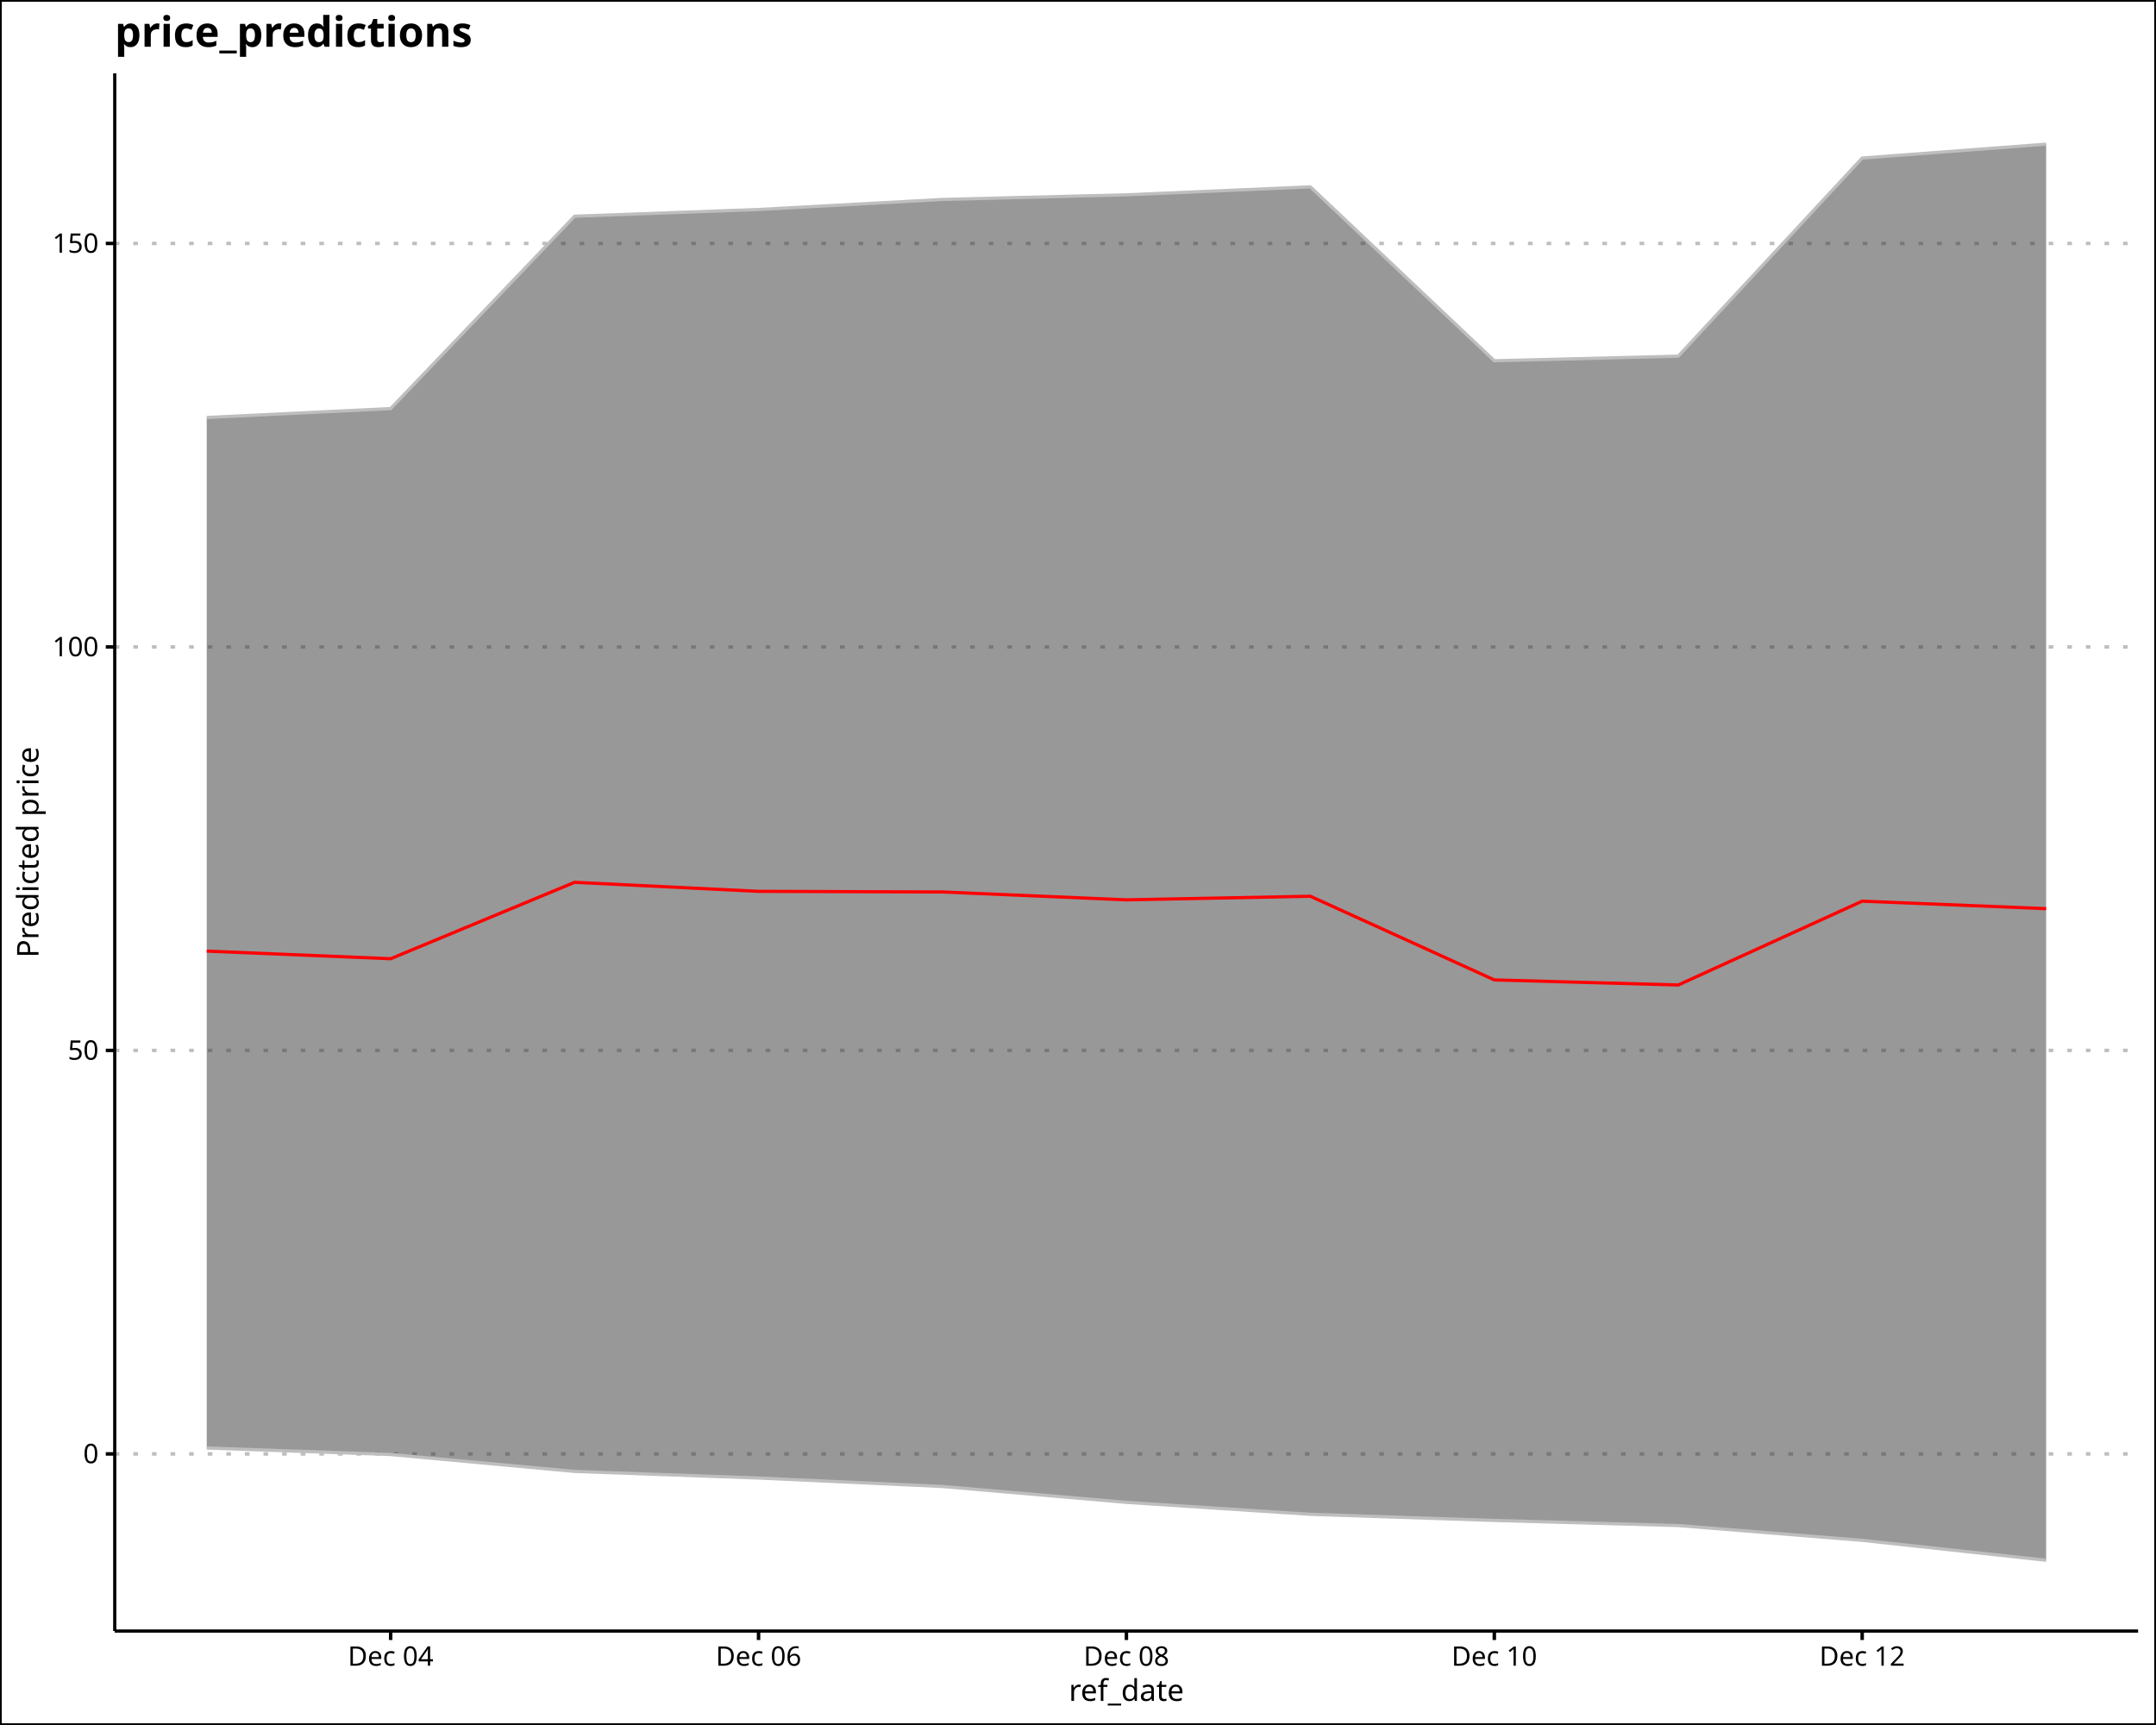
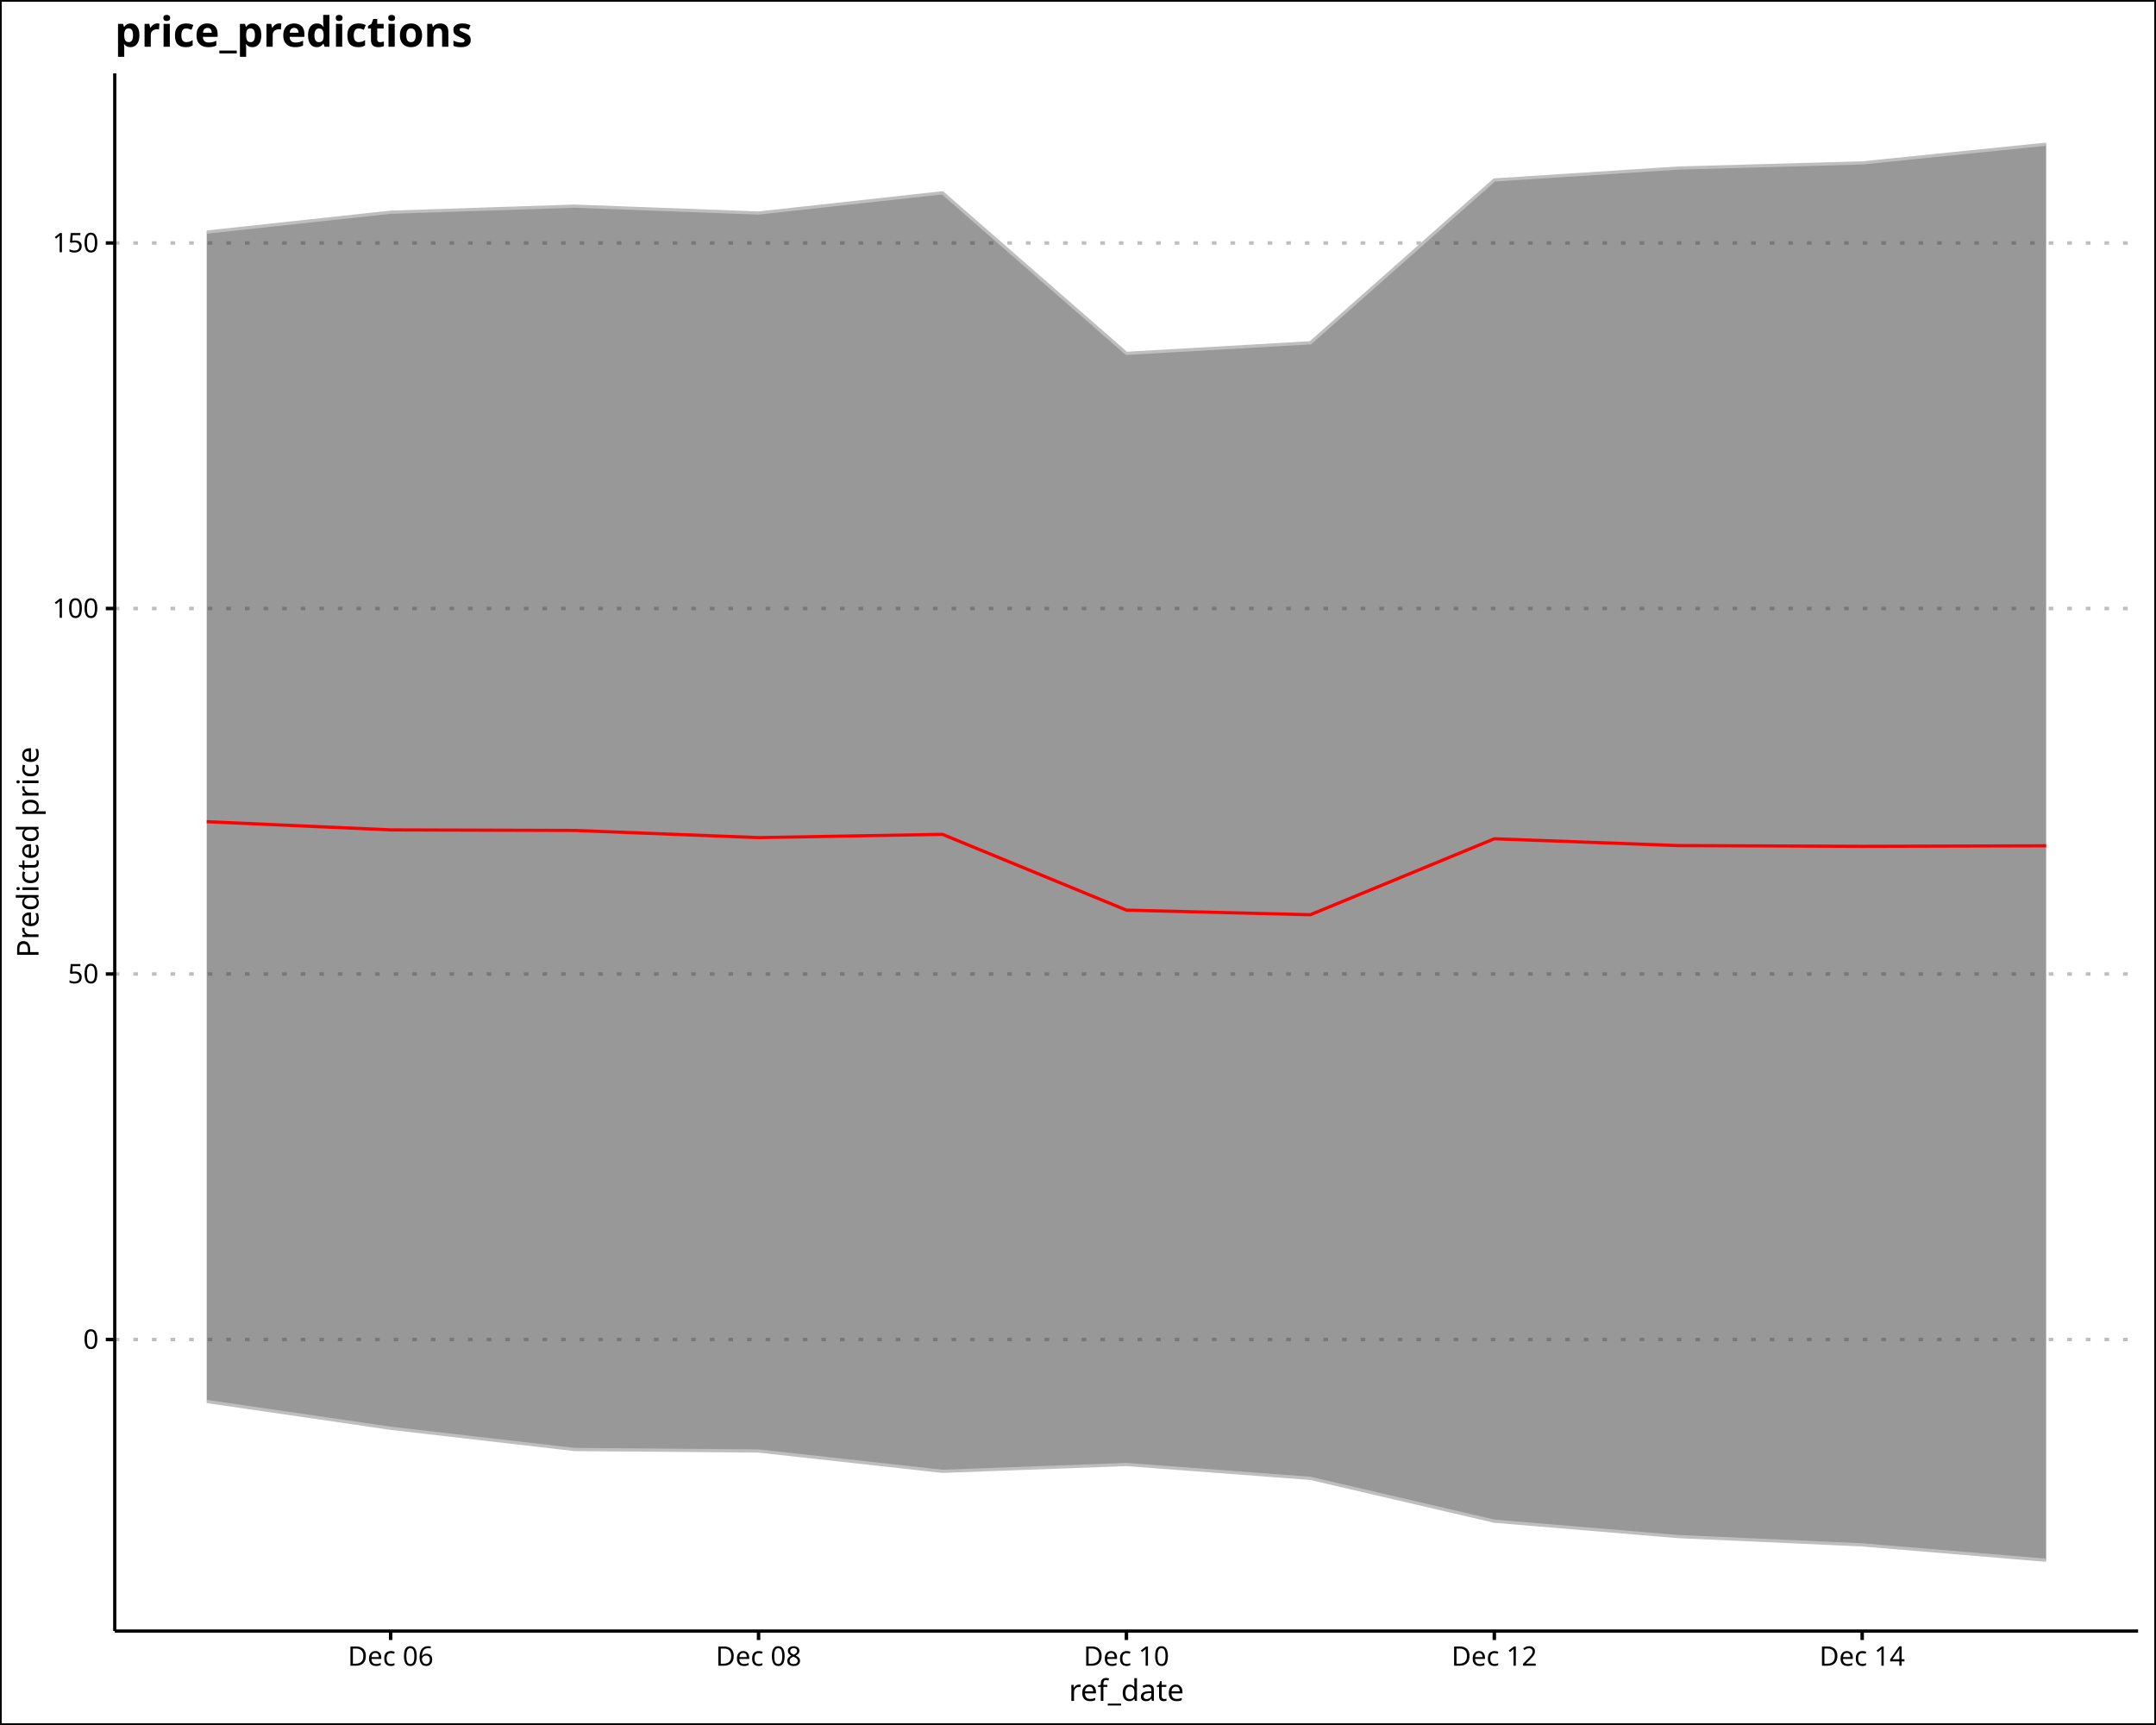
<svg xmlns="http://www.w3.org/2000/svg" class="svglite" data-engine-version="2.0" width="720.00pt" height="576.00pt" viewBox="0 0 720.00 576.00">
  <defs>
    <style type="text/css">
    .svglite line, .svglite polyline, .svglite polygon, .svglite path, .svglite rect, .svglite circle {
      fill: none;
      stroke: #000000;
      stroke-linecap: round;
      stroke-linejoin: round;
      stroke-miterlimit: 10.00;
    }
  </style>
  </defs>
  <rect width="100%" height="100%" style="stroke: none; fill: #FFFFFF;" />
  <defs>
    <clipPath id="cpMC4wMHw3MjAuMDB8MC4wMHw1NzYuMDA=">
      <rect x="0.00" y="0.00" width="720.00" height="576.00" />
    </clipPath>
  </defs>
  <g clip-path="url(#cpMC4wMHw3MjAuMDB8MC4wMHw1NzYuMDA=)">
    <rect x="-0" y="0.00" width="720.00" height="576.00" style="stroke-width: 1.16; fill: #FFFFFF;" />
  </g>
  <defs>
    <clipPath id="cpMzguMzJ8NzE0LjAyfDI0LjUwfDU0NC42Mw==">
      <rect x="38.32" y="24.50" width="675.70" height="520.14" />
    </clipPath>
  </defs>
  <g clip-path="url(#cpMzguMzJ8NzE0LjAyfDI0LjUwfDU0NC42Mw==)">
-     <polyline points="38.32,485.48 714.02,485.48 " style="stroke-width: 1.16; stroke: #BEBEBE; stroke-dasharray: 1.55,4.66; stroke-linecap: butt;" />
-     <polyline points="38.32,350.75 714.02,350.75 " style="stroke-width: 1.16; stroke: #BEBEBE; stroke-dasharray: 1.55,4.66; stroke-linecap: butt;" />
-     <polyline points="38.32,216.02 714.02,216.02 " style="stroke-width: 1.16; stroke: #BEBEBE; stroke-dasharray: 1.55,4.66; stroke-linecap: butt;" />
-     <polyline points="38.32,81.29 714.02,81.29 " style="stroke-width: 1.16; stroke: #BEBEBE; stroke-dasharray: 1.55,4.66; stroke-linecap: butt;" />
-     <polygon points="69.04,139.40 130.46,136.43 191.89,72.20 253.32,69.95 314.74,66.60 376.17,65.05 437.60,62.39 499.03,120.46 560.45,118.93 621.88,52.77 683.31,48.14 683.31,520.99 621.88,514.34 560.45,509.40 499.03,507.69 437.60,505.65 376.17,501.66 314.74,496.36 253.32,493.53 191.89,491.33 130.46,485.68 69.04,483.51 " style="stroke-width: 0.00; stroke: none; stroke-linecap: butt; fill: #333333; fill-opacity: 0.50;" />
-     <polyline points="69.04,139.40 130.46,136.43 191.89,72.20 253.32,69.95 314.74,66.60 376.17,65.05 437.60,62.39 499.03,120.46 560.45,118.93 621.88,52.77 683.31,48.14 " style="stroke-width: 1.07; stroke: none; stroke-linecap: butt;" />
-     <polyline points="683.31,520.99 621.88,514.34 560.45,509.40 499.03,507.69 437.60,505.65 376.17,501.66 314.74,496.36 253.32,493.53 191.89,491.33 130.46,485.68 69.04,483.51 " style="stroke-width: 1.07; stroke: none; stroke-linecap: butt;" />
-     <polyline points="69.04,483.51 130.46,485.68 191.89,491.33 253.32,493.53 314.74,496.36 376.17,501.66 437.60,505.65 499.03,507.69 560.45,509.40 621.88,514.34 683.31,520.99 " style="stroke-width: 1.07; stroke: #BEBEBE; stroke-linecap: butt;" />
-     <polyline points="69.04,139.40 130.46,136.43 191.89,72.20 253.32,69.95 314.74,66.60 376.17,65.05 437.60,62.39 499.03,120.46 560.45,118.93 621.88,52.77 683.31,48.14 " style="stroke-width: 1.07; stroke: #BEBEBE; stroke-linecap: butt;" />
-     <polyline points="69.04,317.59 130.46,320.13 191.89,294.62 253.32,297.63 314.74,297.84 376.17,300.47 437.60,299.27 499.03,327.21 560.45,328.90 621.88,300.91 683.31,303.41 " style="stroke-width: 1.07; stroke: #FF0000; stroke-linecap: butt;" />
+     <polyline points="38.32,447.28 714.02,447.28 " style="stroke-width: 1.16; stroke: #BEBEBE; stroke-dasharray: 1.55,4.66; stroke-linecap: butt;" />
+     <polyline points="38.32,325.23 714.02,325.23 " style="stroke-width: 1.16; stroke: #BEBEBE; stroke-dasharray: 1.55,4.66; stroke-linecap: butt;" />
+     <polyline points="38.32,203.18 714.02,203.18 " style="stroke-width: 1.16; stroke: #BEBEBE; stroke-dasharray: 1.55,4.66; stroke-linecap: butt;" />
+     <polyline points="38.32,81.14 714.02,81.14 " style="stroke-width: 1.16; stroke: #BEBEBE; stroke-dasharray: 1.55,4.66; stroke-linecap: butt;" />
+     <polygon points="69.04,77.49 130.46,70.86 191.89,68.83 253.32,71.13 314.74,64.38 376.17,117.99 437.60,114.47 499.03,60.09 560.45,56.11 621.88,54.40 683.31,48.14 683.31,520.99 621.88,515.85 560.45,513.08 499.03,507.95 437.60,493.64 376.17,489.02 314.74,491.30 253.32,484.51 191.89,484.01 130.46,476.92 69.04,467.97 " style="stroke-width: 0.00; stroke: none; stroke-linecap: butt; fill: #333333; fill-opacity: 0.50;" />
+     <polyline points="69.04,77.49 130.46,70.86 191.89,68.83 253.32,71.13 314.74,64.38 376.17,117.99 437.60,114.47 499.03,60.09 560.45,56.11 621.88,54.40 683.31,48.14 " style="stroke-width: 1.07; stroke: none; stroke-linecap: butt;" />
+     <polyline points="683.31,520.99 621.88,515.85 560.45,513.08 499.03,507.95 437.60,493.64 376.17,489.02 314.74,491.30 253.32,484.51 191.89,484.01 130.46,476.92 69.04,467.97 " style="stroke-width: 1.07; stroke: none; stroke-linecap: butt;" />
+     <polyline points="69.04,467.97 130.46,476.92 191.89,484.01 253.32,484.51 314.74,491.30 376.17,489.02 437.60,493.64 499.03,507.95 560.45,513.08 621.88,515.85 683.31,520.99 " style="stroke-width: 1.07; stroke: #BEBEBE; stroke-linecap: butt;" />
+     <polyline points="69.04,77.49 130.46,70.86 191.89,68.83 253.32,71.13 314.74,64.38 376.17,117.99 437.60,114.47 499.03,60.09 560.45,56.11 621.88,54.40 683.31,48.14 " style="stroke-width: 1.07; stroke: #BEBEBE; stroke-linecap: butt;" />
+     <polyline points="69.04,274.38 130.46,277.11 191.89,277.30 253.32,279.69 314.74,278.60 376.17,303.91 437.60,305.44 499.03,280.08 560.45,282.35 621.88,282.60 683.31,282.43 " style="stroke-width: 1.07; stroke: #FF0000; stroke-linecap: butt;" />
  </g>
  <g clip-path="url(#cpMC4wMHw3MjAuMDB8MC4wMHw1NzYuMDA=)">
    <polyline points="38.32,544.63 38.32,24.50 " style="stroke-width: 1.07; stroke-linecap: butt;" />
-     <text x="32.94" y="488.58" text-anchor="end" style="font-size: 9.00px; font-family: sans;" textLength="5.01px" lengthAdjust="spacingAndGlyphs">0</text>
-     <text x="32.94" y="353.85" text-anchor="end" style="font-size: 9.00px; font-family: sans;" textLength="10.01px" lengthAdjust="spacingAndGlyphs">50</text>
-     <text x="32.94" y="219.12" text-anchor="end" style="font-size: 9.00px; font-family: sans;" textLength="15.02px" lengthAdjust="spacingAndGlyphs">100</text>
-     <text x="32.94" y="84.39" text-anchor="end" style="font-size: 9.00px; font-family: sans;" textLength="15.02px" lengthAdjust="spacingAndGlyphs">150</text>
-     <polyline points="35.33,485.48 38.32,485.48 " style="stroke-width: 1.16; stroke-linecap: butt;" />
-     <polyline points="35.33,350.75 38.32,350.75 " style="stroke-width: 1.16; stroke-linecap: butt;" />
-     <polyline points="35.33,216.02 38.32,216.02 " style="stroke-width: 1.16; stroke-linecap: butt;" />
-     <polyline points="35.33,81.29 38.32,81.29 " style="stroke-width: 1.16; stroke-linecap: butt;" />
+     <text x="32.94" y="450.37" text-anchor="end" style="font-size: 9.00px; font-family: sans;" textLength="5.01px" lengthAdjust="spacingAndGlyphs">0</text>
+     <text x="32.94" y="328.33" text-anchor="end" style="font-size: 9.00px; font-family: sans;" textLength="10.01px" lengthAdjust="spacingAndGlyphs">50</text>
+     <text x="32.94" y="206.28" text-anchor="end" style="font-size: 9.00px; font-family: sans;" textLength="15.02px" lengthAdjust="spacingAndGlyphs">100</text>
+     <text x="32.94" y="84.23" text-anchor="end" style="font-size: 9.00px; font-family: sans;" textLength="15.02px" lengthAdjust="spacingAndGlyphs">150</text>
+     <polyline points="35.33,447.28 38.32,447.28 " style="stroke-width: 1.16; stroke-linecap: butt;" />
+     <polyline points="35.33,325.23 38.32,325.23 " style="stroke-width: 1.16; stroke-linecap: butt;" />
+     <polyline points="35.33,203.18 38.32,203.18 " style="stroke-width: 1.16; stroke-linecap: butt;" />
+     <polyline points="35.33,81.14 38.32,81.14 " style="stroke-width: 1.16; stroke-linecap: butt;" />
    <polyline points="38.32,544.63 714.02,544.63 " style="stroke-width: 1.07; stroke-linecap: butt;" />
    <polyline points="130.46,547.62 130.46,544.63 " style="stroke-width: 1.16; stroke-linecap: butt;" />
    <polyline points="253.32,547.62 253.32,544.63 " style="stroke-width: 1.16; stroke-linecap: butt;" />
    <polyline points="376.17,547.62 376.17,544.63 " style="stroke-width: 1.16; stroke-linecap: butt;" />
    <polyline points="499.03,547.62 499.03,544.63 " style="stroke-width: 1.16; stroke-linecap: butt;" />
    <polyline points="621.88,547.62 621.88,544.63 " style="stroke-width: 1.16; stroke-linecap: butt;" />
-     <text x="130.46" y="556.21" text-anchor="middle" style="font-size: 9.00px; font-family: sans;" textLength="28.52px" lengthAdjust="spacingAndGlyphs">Dec 04</text>
-     <text x="253.32" y="556.21" text-anchor="middle" style="font-size: 9.00px; font-family: sans;" textLength="28.52px" lengthAdjust="spacingAndGlyphs">Dec 06</text>
-     <text x="376.17" y="556.21" text-anchor="middle" style="font-size: 9.00px; font-family: sans;" textLength="28.52px" lengthAdjust="spacingAndGlyphs">Dec 08</text>
-     <text x="499.03" y="556.21" text-anchor="middle" style="font-size: 9.00px; font-family: sans;" textLength="28.52px" lengthAdjust="spacingAndGlyphs">Dec 10</text>
-     <text x="621.88" y="556.21" text-anchor="middle" style="font-size: 9.00px; font-family: sans;" textLength="28.52px" lengthAdjust="spacingAndGlyphs">Dec 12</text>
+     <text x="130.46" y="556.21" text-anchor="middle" style="font-size: 9.00px; font-family: sans;" textLength="28.52px" lengthAdjust="spacingAndGlyphs">Dec 06</text>
+     <text x="253.32" y="556.21" text-anchor="middle" style="font-size: 9.00px; font-family: sans;" textLength="28.52px" lengthAdjust="spacingAndGlyphs">Dec 08</text>
+     <text x="376.17" y="556.21" text-anchor="middle" style="font-size: 9.00px; font-family: sans;" textLength="28.52px" lengthAdjust="spacingAndGlyphs">Dec 10</text>
+     <text x="499.03" y="556.21" text-anchor="middle" style="font-size: 9.00px; font-family: sans;" textLength="28.52px" lengthAdjust="spacingAndGlyphs">Dec 12</text>
+     <text x="621.88" y="556.21" text-anchor="middle" style="font-size: 9.00px; font-family: sans;" textLength="28.52px" lengthAdjust="spacingAndGlyphs">Dec 14</text>
    <text x="376.17" y="567.95" text-anchor="middle" style="font-size: 10.00px; font-family: sans;" textLength="36.70px" lengthAdjust="spacingAndGlyphs">ref_date</text>
    <text transform="translate(12.86,284.56) rotate(-90)" text-anchor="middle" style="font-size: 10.00px; font-family: sans;" textLength="66.71px" lengthAdjust="spacingAndGlyphs">Predicted price</text>
    <text x="38.32" y="15.61" style="font-size: 14.00px; font-weight: bold; font-family: sans;" textLength="105.85px" lengthAdjust="spacingAndGlyphs">price_predictions</text>
  </g>
</svg>
